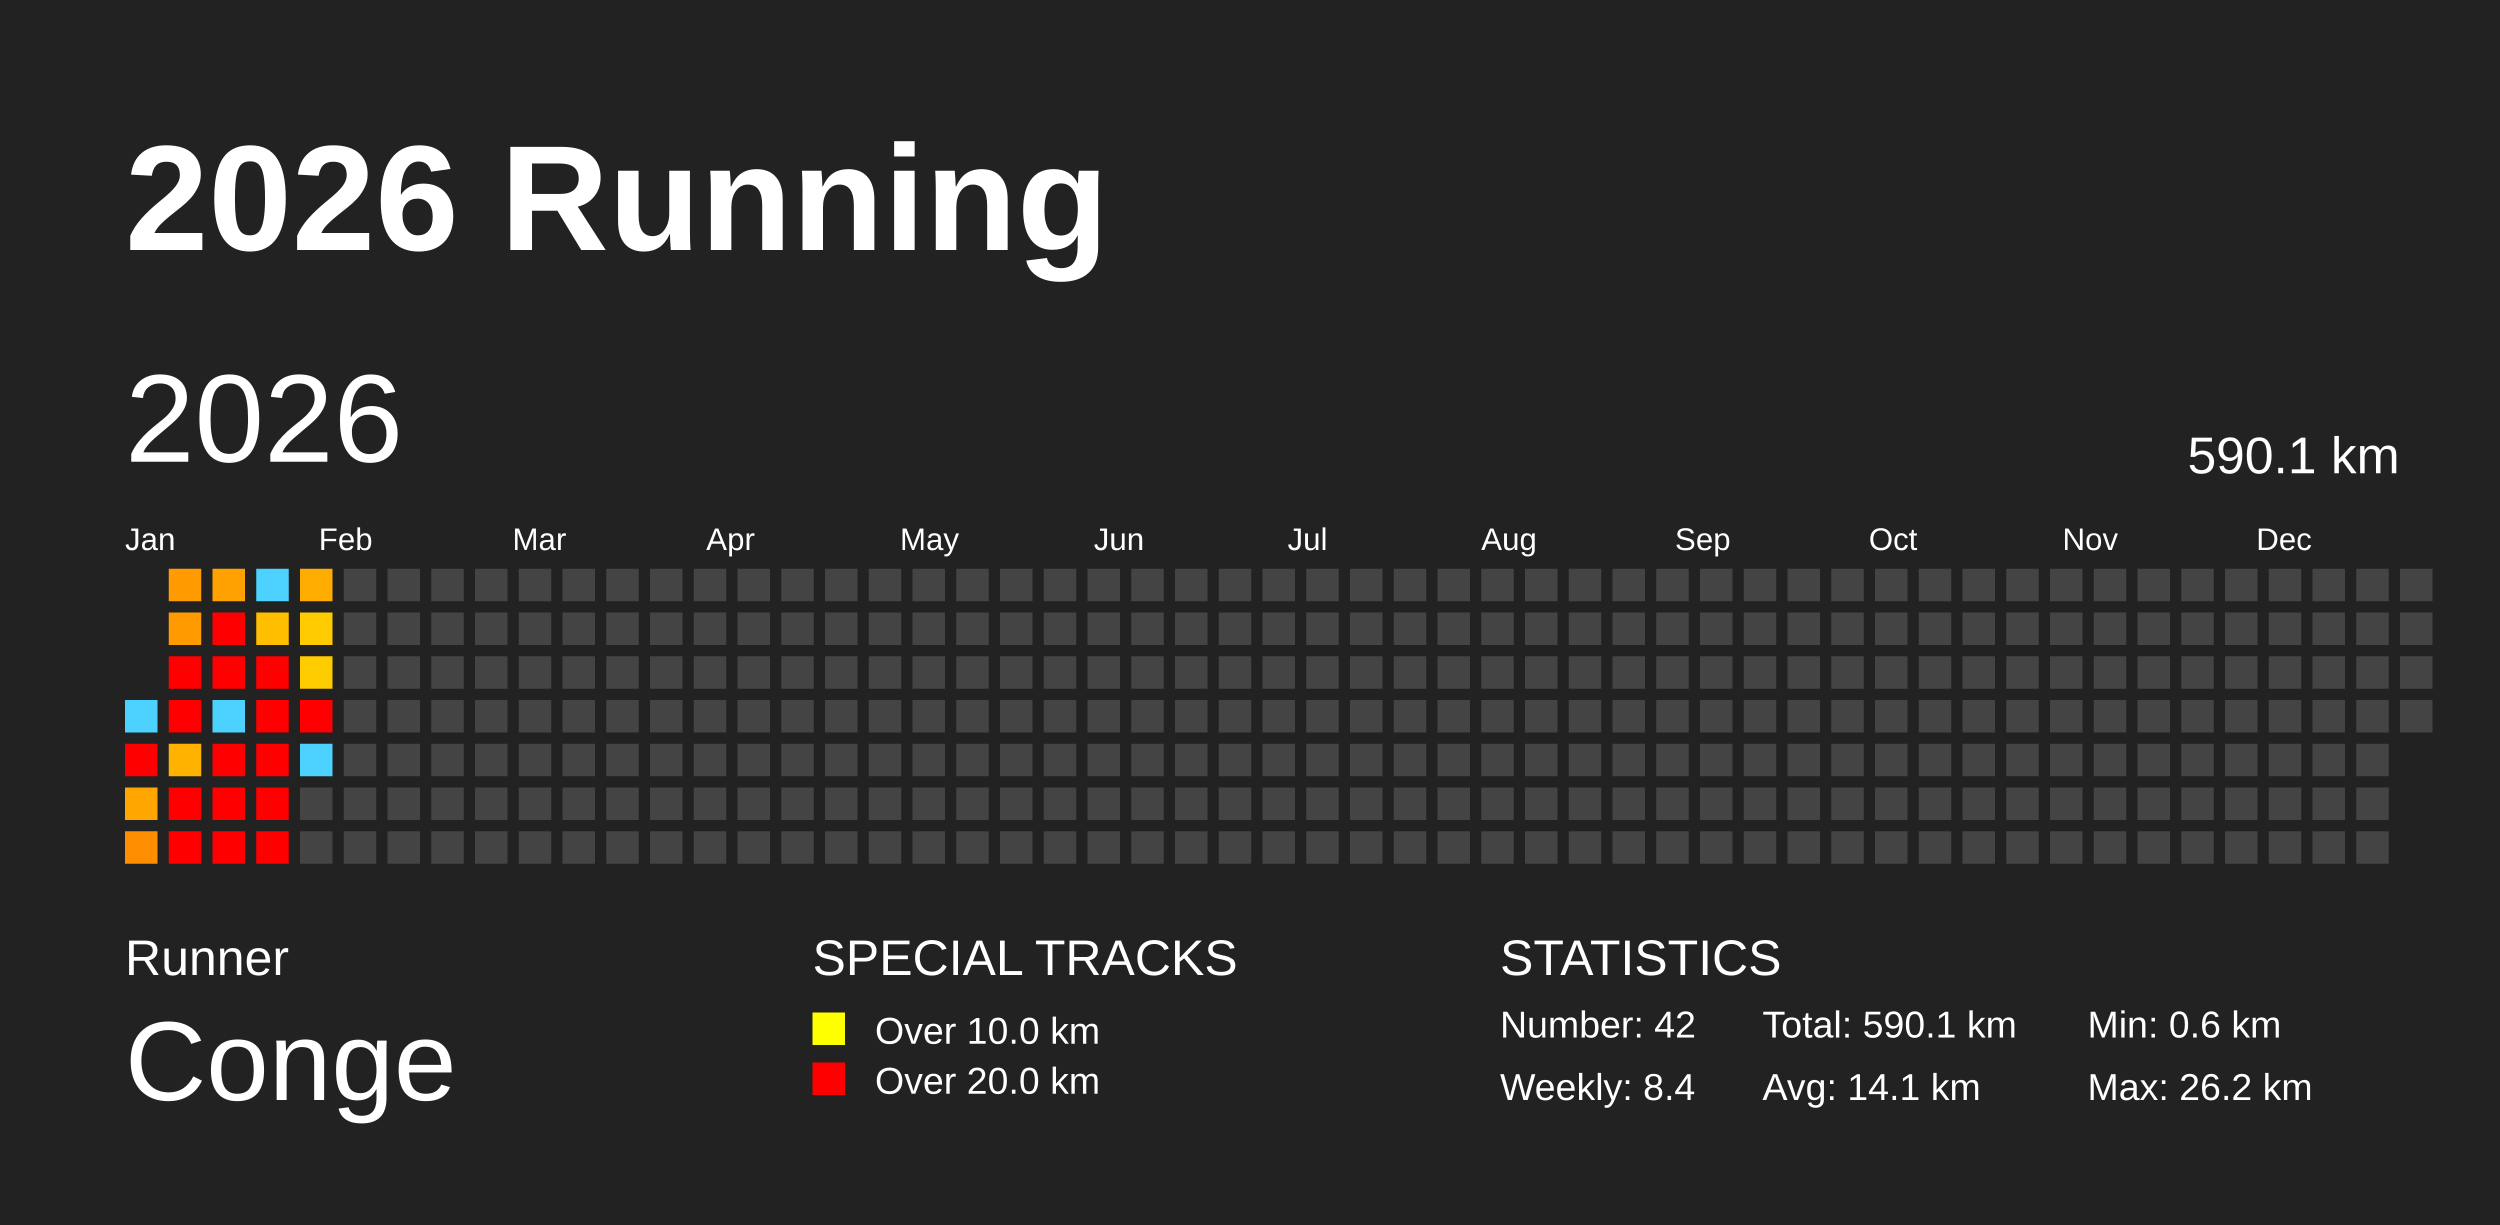
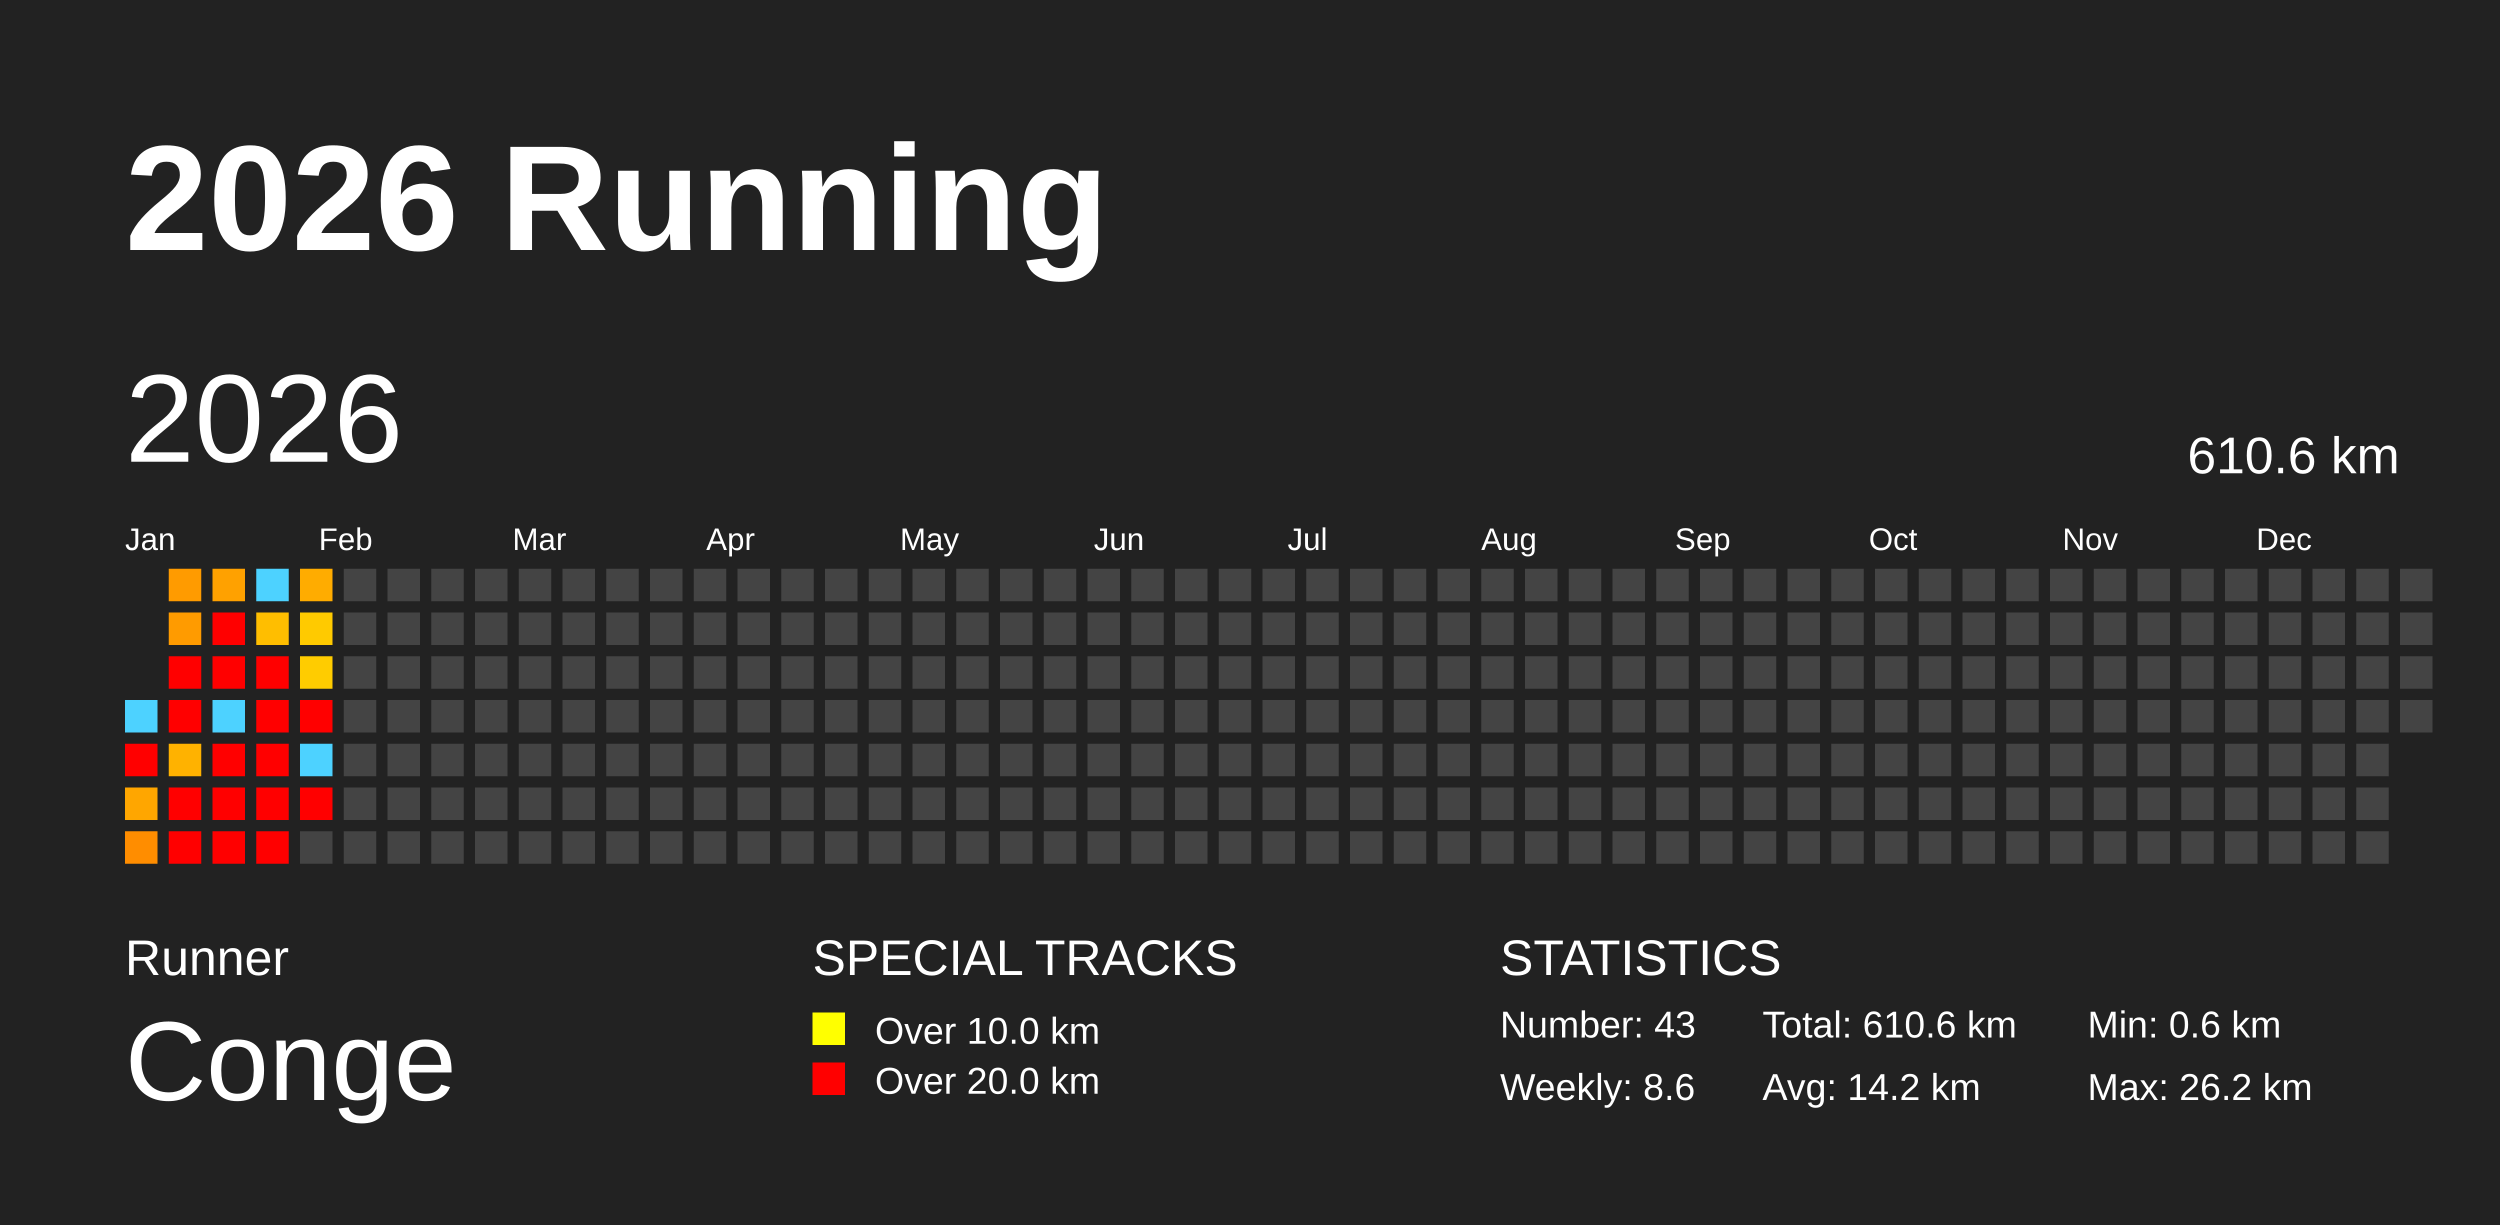
<svg xmlns="http://www.w3.org/2000/svg" baseProfile="full" height="98mm" version="1.1" viewBox="0,0,200,98" width="200mm">
  <defs />
  <rect fill="#222222" height="98" width="200" x="0" y="0" />
  <text fill="#FFFFFF" style="font-size:12px; font-family:Arial; font-weight:bold;" x="10" y="20">2026 Running</text>
  <text fill="#FFFFFF" style="font-size:4px; font-family:Arial" x="10" y="78">Runner</text>
  <text fill="#FFFFFF" style="font-size:9px; font-family:Arial" x="10" y="88">Conge</text>
  <text fill="#FFFFFF" style="font-size:4px; font-family:Arial" x="65" y="78">SPECIAL TRACKS</text>
  <rect fill="yellow" height="2.6" width="2.6" x="65" y="81" />
  <text fill="#FFFFFF" style="font-size:3px; font-family:Arial" x="70" y="83.5">Over 10.0 km</text>
  <rect fill="red" height="2.6" width="2.6" x="65" y="85" />
  <text fill="#FFFFFF" style="font-size:3px; font-family:Arial" x="70" y="87.5">Over 20.0 km</text>
  <text fill="#FFFFFF" style="font-size:4px; font-family:Arial" x="120" y="78">STATISTICS</text>
-   <text fill="#FFFFFF" style="font-size:3px; font-family:Arial" x="120" y="83">Number: 42</text>
-   <text fill="#FFFFFF" style="font-size:3px; font-family:Arial" x="120" y="88">Weekly: 8.4</text>
-   <text fill="#FFFFFF" style="font-size:3px; font-family:Arial" x="141" y="83">Total: 590.1 km</text>
-   <text fill="#FFFFFF" style="font-size:3px; font-family:Arial" x="141" y="88">Avg: 14.1 km</text>
+   <text fill="#FFFFFF" style="font-size:3px; font-family:Arial" x="120" y="83">Number: 43</text>
+   <text fill="#FFFFFF" style="font-size:3px; font-family:Arial" x="120" y="88">Weekly: 8.6</text>
+   <text fill="#FFFFFF" style="font-size:3px; font-family:Arial" x="141" y="83">Total: 610.6 km</text>
+   <text fill="#FFFFFF" style="font-size:3px; font-family:Arial" x="141" y="88">Avg: 14.2 km</text>
  <text fill="#FFFFFF" style="font-size:3px; font-family:Arial" x="167" y="83">Min: 0.6 km</text>
  <text fill="#FFFFFF" style="font-size:3px; font-family:Arial" x="167" y="88">Max: 26.2 km</text>
  <text dominant-baseline="hanging" fill="#FFFFFF" style="font-size:10.0px; font-family:Arial;" x="10" y="30">2026</text>
-   <text dominant-baseline="hanging" fill="#FFFFFF" style="font-size:4.125px; font-family:Arial;" x="175" y="35">590.1 km</text>
+   <text dominant-baseline="hanging" fill="#FFFFFF" style="font-size:4.125px; font-family:Arial;" x="175" y="35">610.6 km</text>
  <text fill="#FFFFFF" style="font-size:2.5px; font-family:Arial" x="10.0" y="44">Jan</text>
  <text fill="#FFFFFF" style="font-size:2.5px; font-family:Arial" x="25.5" y="44">Feb</text>
  <text fill="#FFFFFF" style="font-size:2.5px; font-family:Arial" x="41.0" y="44">Mar</text>
  <text fill="#FFFFFF" style="font-size:2.5px; font-family:Arial" x="56.5" y="44">Apr</text>
  <text fill="#FFFFFF" style="font-size:2.5px; font-family:Arial" x="72.0" y="44">May</text>
  <text fill="#FFFFFF" style="font-size:2.5px; font-family:Arial" x="87.5" y="44">Jun</text>
  <text fill="#FFFFFF" style="font-size:2.5px; font-family:Arial" x="103.0" y="44">Jul</text>
  <text fill="#FFFFFF" style="font-size:2.5px; font-family:Arial" x="118.5" y="44">Aug</text>
  <text fill="#FFFFFF" style="font-size:2.5px; font-family:Arial" x="134.0" y="44">Sep</text>
  <text fill="#FFFFFF" style="font-size:2.5px; font-family:Arial" x="149.5" y="44">Oct</text>
  <text fill="#FFFFFF" style="font-size:2.5px; font-family:Arial" x="165.0" y="44">Nov</text>
  <text fill="#FFFFFF" style="font-size:2.5px; font-family:Arial" x="180.5" y="44">Dec</text>
  <rect fill="#4dd2ff" height="2.6" width="2.6" x="10.0" y="56.0" />
  <rect fill="red" height="2.6" width="2.6" x="10.0" y="59.5" />
  <rect fill="#ffa600" height="2.6" width="2.6" x="10.0" y="63.0" />
  <rect fill="#ff8d00" height="2.6" width="2.6" x="10.0" y="66.5" />
  <rect fill="#ff9b00" height="2.6" width="2.6" x="13.5" y="45.5" />
  <rect fill="#ff9b00" height="2.6" width="2.6" x="13.5" y="49.0" />
  <rect fill="red" height="2.6" width="2.6" x="13.5" y="52.5" />
  <rect fill="red" height="2.6" width="2.6" x="13.5" y="56.0" />
  <rect fill="#ffb200" height="2.6" width="2.6" x="13.5" y="59.5" />
  <rect fill="red" height="2.6" width="2.6" x="13.5" y="63.0" />
  <rect fill="red" height="2.6" width="2.6" x="13.5" y="66.5" />
  <rect fill="#ffa100" height="2.6" width="2.6" x="17.0" y="45.5" />
  <rect fill="red" height="2.6" width="2.6" x="17.0" y="49.0" />
  <rect fill="red" height="2.6" width="2.6" x="17.0" y="52.5" />
  <rect fill="#4dd2ff" height="2.6" width="2.6" x="17.0" y="56.0" />
  <rect fill="red" height="2.6" width="2.6" x="17.0" y="59.5" />
  <rect fill="red" height="2.6" width="2.6" x="17.0" y="63.0" />
  <rect fill="red" height="2.6" width="2.6" x="17.0" y="66.5" />
  <rect fill="#4dd2ff" height="2.6" width="2.6" x="20.5" y="45.5" />
  <rect fill="#ffbe00" height="2.6" width="2.6" x="20.5" y="49.0" />
  <rect fill="red" height="2.6" width="2.6" x="20.5" y="52.5" />
  <rect fill="red" height="2.6" width="2.6" x="20.5" y="56.0" />
  <rect fill="red" height="2.6" width="2.6" x="20.5" y="59.5" />
  <rect fill="red" height="2.6" width="2.6" x="20.5" y="63.0" />
  <rect fill="red" height="2.6" width="2.6" x="20.5" y="66.5" />
  <rect fill="#ffac00" height="2.6" width="2.6" x="24.0" y="45.5" />
  <rect fill="#ffca00" height="2.6" width="2.6" x="24.0" y="49.0" />
  <rect fill="#ffcc00" height="2.6" width="2.6" x="24.0" y="52.5" />
  <rect fill="red" height="2.6" width="2.6" x="24.0" y="56.0" />
  <rect fill="#4dd2ff" height="2.6" width="2.6" x="24.0" y="59.5" />
-   <rect fill="#444444" height="2.6" width="2.6" x="24.0" y="63.0" />
+   <rect fill="red" height="2.6" width="2.6" x="24.0" y="63.0" />
  <rect fill="#444444" height="2.6" width="2.6" x="24.0" y="66.5" />
  <rect fill="#444444" height="2.6" width="2.6" x="27.5" y="45.5" />
  <rect fill="#444444" height="2.6" width="2.6" x="27.5" y="49.0" />
  <rect fill="#444444" height="2.6" width="2.6" x="27.5" y="52.5" />
  <rect fill="#444444" height="2.6" width="2.6" x="27.5" y="56.0" />
  <rect fill="#444444" height="2.6" width="2.6" x="27.5" y="59.5" />
  <rect fill="#444444" height="2.6" width="2.6" x="27.5" y="63.0" />
  <rect fill="#444444" height="2.6" width="2.6" x="27.5" y="66.5" />
  <rect fill="#444444" height="2.6" width="2.6" x="31.0" y="45.5" />
  <rect fill="#444444" height="2.6" width="2.6" x="31.0" y="49.0" />
  <rect fill="#444444" height="2.6" width="2.6" x="31.0" y="52.5" />
  <rect fill="#444444" height="2.6" width="2.6" x="31.0" y="56.0" />
  <rect fill="#444444" height="2.6" width="2.6" x="31.0" y="59.5" />
  <rect fill="#444444" height="2.6" width="2.6" x="31.0" y="63.0" />
  <rect fill="#444444" height="2.6" width="2.6" x="31.0" y="66.5" />
  <rect fill="#444444" height="2.6" width="2.6" x="34.5" y="45.5" />
  <rect fill="#444444" height="2.6" width="2.6" x="34.5" y="49.0" />
  <rect fill="#444444" height="2.6" width="2.6" x="34.5" y="52.5" />
  <rect fill="#444444" height="2.6" width="2.6" x="34.5" y="56.0" />
  <rect fill="#444444" height="2.6" width="2.6" x="34.5" y="59.5" />
  <rect fill="#444444" height="2.6" width="2.6" x="34.5" y="63.0" />
  <rect fill="#444444" height="2.6" width="2.6" x="34.5" y="66.5" />
  <rect fill="#444444" height="2.6" width="2.6" x="38.0" y="45.5" />
  <rect fill="#444444" height="2.6" width="2.6" x="38.0" y="49.0" />
  <rect fill="#444444" height="2.6" width="2.6" x="38.0" y="52.5" />
  <rect fill="#444444" height="2.6" width="2.6" x="38.0" y="56.0" />
  <rect fill="#444444" height="2.6" width="2.6" x="38.0" y="59.5" />
  <rect fill="#444444" height="2.6" width="2.6" x="38.0" y="63.0" />
  <rect fill="#444444" height="2.6" width="2.6" x="38.0" y="66.5" />
  <rect fill="#444444" height="2.6" width="2.6" x="41.5" y="45.5" />
  <rect fill="#444444" height="2.6" width="2.6" x="41.5" y="49.0" />
  <rect fill="#444444" height="2.6" width="2.6" x="41.5" y="52.5" />
  <rect fill="#444444" height="2.6" width="2.6" x="41.5" y="56.0" />
  <rect fill="#444444" height="2.6" width="2.6" x="41.5" y="59.5" />
  <rect fill="#444444" height="2.6" width="2.6" x="41.5" y="63.0" />
  <rect fill="#444444" height="2.6" width="2.6" x="41.5" y="66.5" />
  <rect fill="#444444" height="2.6" width="2.6" x="45.0" y="45.5" />
  <rect fill="#444444" height="2.6" width="2.6" x="45.0" y="49.0" />
  <rect fill="#444444" height="2.6" width="2.6" x="45.0" y="52.5" />
  <rect fill="#444444" height="2.6" width="2.6" x="45.0" y="56.0" />
  <rect fill="#444444" height="2.6" width="2.6" x="45.0" y="59.5" />
  <rect fill="#444444" height="2.6" width="2.6" x="45.0" y="63.0" />
  <rect fill="#444444" height="2.6" width="2.6" x="45.0" y="66.5" />
  <rect fill="#444444" height="2.6" width="2.6" x="48.5" y="45.5" />
  <rect fill="#444444" height="2.6" width="2.6" x="48.5" y="49.0" />
  <rect fill="#444444" height="2.6" width="2.6" x="48.5" y="52.5" />
  <rect fill="#444444" height="2.6" width="2.6" x="48.5" y="56.0" />
  <rect fill="#444444" height="2.6" width="2.6" x="48.5" y="59.5" />
  <rect fill="#444444" height="2.6" width="2.6" x="48.5" y="63.0" />
  <rect fill="#444444" height="2.6" width="2.6" x="48.5" y="66.5" />
  <rect fill="#444444" height="2.6" width="2.6" x="52.0" y="45.5" />
  <rect fill="#444444" height="2.6" width="2.6" x="52.0" y="49.0" />
  <rect fill="#444444" height="2.6" width="2.6" x="52.0" y="52.5" />
  <rect fill="#444444" height="2.6" width="2.6" x="52.0" y="56.0" />
  <rect fill="#444444" height="2.6" width="2.6" x="52.0" y="59.5" />
  <rect fill="#444444" height="2.6" width="2.6" x="52.0" y="63.0" />
  <rect fill="#444444" height="2.6" width="2.6" x="52.0" y="66.5" />
  <rect fill="#444444" height="2.6" width="2.6" x="55.5" y="45.5" />
  <rect fill="#444444" height="2.6" width="2.6" x="55.5" y="49.0" />
  <rect fill="#444444" height="2.6" width="2.6" x="55.5" y="52.5" />
  <rect fill="#444444" height="2.6" width="2.6" x="55.5" y="56.0" />
  <rect fill="#444444" height="2.6" width="2.6" x="55.5" y="59.5" />
  <rect fill="#444444" height="2.6" width="2.6" x="55.5" y="63.0" />
  <rect fill="#444444" height="2.6" width="2.6" x="55.5" y="66.5" />
  <rect fill="#444444" height="2.6" width="2.6" x="59.0" y="45.5" />
  <rect fill="#444444" height="2.6" width="2.6" x="59.0" y="49.0" />
  <rect fill="#444444" height="2.6" width="2.6" x="59.0" y="52.5" />
  <rect fill="#444444" height="2.6" width="2.6" x="59.0" y="56.0" />
  <rect fill="#444444" height="2.6" width="2.6" x="59.0" y="59.5" />
  <rect fill="#444444" height="2.6" width="2.6" x="59.0" y="63.0" />
  <rect fill="#444444" height="2.6" width="2.6" x="59.0" y="66.5" />
  <rect fill="#444444" height="2.6" width="2.6" x="62.5" y="45.5" />
  <rect fill="#444444" height="2.6" width="2.6" x="62.5" y="49.0" />
  <rect fill="#444444" height="2.6" width="2.6" x="62.5" y="52.5" />
  <rect fill="#444444" height="2.6" width="2.6" x="62.5" y="56.0" />
  <rect fill="#444444" height="2.6" width="2.6" x="62.5" y="59.5" />
  <rect fill="#444444" height="2.6" width="2.6" x="62.5" y="63.0" />
  <rect fill="#444444" height="2.6" width="2.6" x="62.5" y="66.5" />
  <rect fill="#444444" height="2.6" width="2.6" x="66.0" y="45.5" />
  <rect fill="#444444" height="2.6" width="2.6" x="66.0" y="49.0" />
  <rect fill="#444444" height="2.6" width="2.6" x="66.0" y="52.5" />
  <rect fill="#444444" height="2.6" width="2.6" x="66.0" y="56.0" />
  <rect fill="#444444" height="2.6" width="2.6" x="66.0" y="59.5" />
  <rect fill="#444444" height="2.6" width="2.6" x="66.0" y="63.0" />
  <rect fill="#444444" height="2.6" width="2.6" x="66.0" y="66.5" />
  <rect fill="#444444" height="2.6" width="2.6" x="69.5" y="45.5" />
  <rect fill="#444444" height="2.6" width="2.6" x="69.5" y="49.0" />
  <rect fill="#444444" height="2.6" width="2.6" x="69.5" y="52.5" />
  <rect fill="#444444" height="2.6" width="2.6" x="69.5" y="56.0" />
  <rect fill="#444444" height="2.6" width="2.6" x="69.5" y="59.5" />
  <rect fill="#444444" height="2.6" width="2.6" x="69.5" y="63.0" />
  <rect fill="#444444" height="2.6" width="2.6" x="69.5" y="66.5" />
  <rect fill="#444444" height="2.6" width="2.6" x="73.0" y="45.5" />
  <rect fill="#444444" height="2.6" width="2.6" x="73.0" y="49.0" />
  <rect fill="#444444" height="2.6" width="2.6" x="73.0" y="52.5" />
  <rect fill="#444444" height="2.6" width="2.6" x="73.0" y="56.0" />
  <rect fill="#444444" height="2.6" width="2.6" x="73.0" y="59.5" />
  <rect fill="#444444" height="2.6" width="2.6" x="73.0" y="63.0" />
  <rect fill="#444444" height="2.6" width="2.6" x="73.0" y="66.5" />
  <rect fill="#444444" height="2.6" width="2.6" x="76.5" y="45.5" />
  <rect fill="#444444" height="2.6" width="2.6" x="76.5" y="49.0" />
  <rect fill="#444444" height="2.6" width="2.6" x="76.5" y="52.5" />
  <rect fill="#444444" height="2.6" width="2.6" x="76.5" y="56.0" />
  <rect fill="#444444" height="2.6" width="2.6" x="76.5" y="59.5" />
  <rect fill="#444444" height="2.6" width="2.6" x="76.5" y="63.0" />
  <rect fill="#444444" height="2.6" width="2.6" x="76.5" y="66.5" />
  <rect fill="#444444" height="2.6" width="2.6" x="80.0" y="45.5" />
  <rect fill="#444444" height="2.6" width="2.6" x="80.0" y="49.0" />
  <rect fill="#444444" height="2.6" width="2.6" x="80.0" y="52.5" />
  <rect fill="#444444" height="2.6" width="2.6" x="80.0" y="56.0" />
  <rect fill="#444444" height="2.6" width="2.6" x="80.0" y="59.5" />
  <rect fill="#444444" height="2.6" width="2.6" x="80.0" y="63.0" />
  <rect fill="#444444" height="2.6" width="2.6" x="80.0" y="66.5" />
  <rect fill="#444444" height="2.6" width="2.6" x="83.5" y="45.5" />
  <rect fill="#444444" height="2.6" width="2.6" x="83.5" y="49.0" />
  <rect fill="#444444" height="2.6" width="2.6" x="83.5" y="52.5" />
  <rect fill="#444444" height="2.6" width="2.6" x="83.5" y="56.0" />
  <rect fill="#444444" height="2.6" width="2.6" x="83.5" y="59.5" />
  <rect fill="#444444" height="2.6" width="2.6" x="83.5" y="63.0" />
  <rect fill="#444444" height="2.6" width="2.6" x="83.5" y="66.5" />
  <rect fill="#444444" height="2.6" width="2.6" x="87.0" y="45.5" />
  <rect fill="#444444" height="2.6" width="2.6" x="87.0" y="49.0" />
  <rect fill="#444444" height="2.6" width="2.6" x="87.0" y="52.5" />
  <rect fill="#444444" height="2.6" width="2.6" x="87.0" y="56.0" />
  <rect fill="#444444" height="2.6" width="2.6" x="87.0" y="59.5" />
  <rect fill="#444444" height="2.6" width="2.6" x="87.0" y="63.0" />
  <rect fill="#444444" height="2.6" width="2.6" x="87.0" y="66.5" />
  <rect fill="#444444" height="2.6" width="2.6" x="90.5" y="45.5" />
  <rect fill="#444444" height="2.6" width="2.6" x="90.5" y="49.0" />
  <rect fill="#444444" height="2.6" width="2.6" x="90.5" y="52.5" />
  <rect fill="#444444" height="2.6" width="2.6" x="90.5" y="56.0" />
  <rect fill="#444444" height="2.6" width="2.6" x="90.5" y="59.5" />
  <rect fill="#444444" height="2.6" width="2.6" x="90.5" y="63.0" />
  <rect fill="#444444" height="2.6" width="2.6" x="90.5" y="66.5" />
  <rect fill="#444444" height="2.6" width="2.6" x="94.0" y="45.5" />
  <rect fill="#444444" height="2.6" width="2.6" x="94.0" y="49.0" />
  <rect fill="#444444" height="2.6" width="2.6" x="94.0" y="52.5" />
  <rect fill="#444444" height="2.6" width="2.6" x="94.0" y="56.0" />
  <rect fill="#444444" height="2.6" width="2.6" x="94.0" y="59.5" />
  <rect fill="#444444" height="2.6" width="2.6" x="94.0" y="63.0" />
  <rect fill="#444444" height="2.6" width="2.6" x="94.0" y="66.5" />
  <rect fill="#444444" height="2.6" width="2.6" x="97.5" y="45.5" />
  <rect fill="#444444" height="2.6" width="2.6" x="97.5" y="49.0" />
  <rect fill="#444444" height="2.6" width="2.6" x="97.5" y="52.5" />
  <rect fill="#444444" height="2.6" width="2.6" x="97.5" y="56.0" />
  <rect fill="#444444" height="2.6" width="2.6" x="97.5" y="59.5" />
  <rect fill="#444444" height="2.6" width="2.6" x="97.5" y="63.0" />
  <rect fill="#444444" height="2.6" width="2.6" x="97.5" y="66.5" />
  <rect fill="#444444" height="2.6" width="2.6" x="101.0" y="45.5" />
  <rect fill="#444444" height="2.6" width="2.6" x="101.0" y="49.0" />
  <rect fill="#444444" height="2.6" width="2.6" x="101.0" y="52.5" />
  <rect fill="#444444" height="2.6" width="2.6" x="101.0" y="56.0" />
  <rect fill="#444444" height="2.6" width="2.6" x="101.0" y="59.5" />
  <rect fill="#444444" height="2.6" width="2.6" x="101.0" y="63.0" />
  <rect fill="#444444" height="2.6" width="2.6" x="101.0" y="66.5" />
  <rect fill="#444444" height="2.6" width="2.6" x="104.5" y="45.5" />
  <rect fill="#444444" height="2.6" width="2.6" x="104.5" y="49.0" />
  <rect fill="#444444" height="2.6" width="2.6" x="104.5" y="52.5" />
  <rect fill="#444444" height="2.6" width="2.6" x="104.5" y="56.0" />
  <rect fill="#444444" height="2.6" width="2.6" x="104.5" y="59.5" />
  <rect fill="#444444" height="2.6" width="2.6" x="104.5" y="63.0" />
  <rect fill="#444444" height="2.6" width="2.6" x="104.5" y="66.5" />
  <rect fill="#444444" height="2.6" width="2.6" x="108.0" y="45.5" />
  <rect fill="#444444" height="2.6" width="2.6" x="108.0" y="49.0" />
  <rect fill="#444444" height="2.6" width="2.6" x="108.0" y="52.5" />
  <rect fill="#444444" height="2.6" width="2.6" x="108.0" y="56.0" />
  <rect fill="#444444" height="2.6" width="2.6" x="108.0" y="59.5" />
  <rect fill="#444444" height="2.6" width="2.6" x="108.0" y="63.0" />
  <rect fill="#444444" height="2.6" width="2.6" x="108.0" y="66.5" />
  <rect fill="#444444" height="2.6" width="2.6" x="111.5" y="45.5" />
  <rect fill="#444444" height="2.6" width="2.6" x="111.5" y="49.0" />
  <rect fill="#444444" height="2.6" width="2.6" x="111.5" y="52.5" />
  <rect fill="#444444" height="2.6" width="2.6" x="111.5" y="56.0" />
  <rect fill="#444444" height="2.6" width="2.6" x="111.5" y="59.5" />
  <rect fill="#444444" height="2.6" width="2.6" x="111.5" y="63.0" />
  <rect fill="#444444" height="2.6" width="2.6" x="111.5" y="66.5" />
  <rect fill="#444444" height="2.6" width="2.6" x="115.0" y="45.5" />
  <rect fill="#444444" height="2.6" width="2.6" x="115.0" y="49.0" />
  <rect fill="#444444" height="2.6" width="2.6" x="115.0" y="52.5" />
  <rect fill="#444444" height="2.6" width="2.6" x="115.0" y="56.0" />
  <rect fill="#444444" height="2.6" width="2.6" x="115.0" y="59.5" />
  <rect fill="#444444" height="2.6" width="2.6" x="115.0" y="63.0" />
  <rect fill="#444444" height="2.6" width="2.6" x="115.0" y="66.5" />
  <rect fill="#444444" height="2.6" width="2.6" x="118.5" y="45.5" />
  <rect fill="#444444" height="2.6" width="2.6" x="118.5" y="49.0" />
  <rect fill="#444444" height="2.6" width="2.6" x="118.5" y="52.5" />
  <rect fill="#444444" height="2.6" width="2.6" x="118.5" y="56.0" />
  <rect fill="#444444" height="2.6" width="2.6" x="118.5" y="59.5" />
  <rect fill="#444444" height="2.6" width="2.6" x="118.5" y="63.0" />
  <rect fill="#444444" height="2.6" width="2.6" x="118.5" y="66.5" />
  <rect fill="#444444" height="2.6" width="2.6" x="122.0" y="45.5" />
  <rect fill="#444444" height="2.6" width="2.6" x="122.0" y="49.0" />
  <rect fill="#444444" height="2.6" width="2.6" x="122.0" y="52.5" />
  <rect fill="#444444" height="2.6" width="2.6" x="122.0" y="56.0" />
  <rect fill="#444444" height="2.6" width="2.6" x="122.0" y="59.5" />
  <rect fill="#444444" height="2.6" width="2.6" x="122.0" y="63.0" />
  <rect fill="#444444" height="2.6" width="2.6" x="122.0" y="66.5" />
  <rect fill="#444444" height="2.6" width="2.6" x="125.5" y="45.5" />
  <rect fill="#444444" height="2.6" width="2.6" x="125.5" y="49.0" />
  <rect fill="#444444" height="2.6" width="2.6" x="125.5" y="52.5" />
  <rect fill="#444444" height="2.6" width="2.6" x="125.5" y="56.0" />
  <rect fill="#444444" height="2.6" width="2.6" x="125.5" y="59.5" />
  <rect fill="#444444" height="2.6" width="2.6" x="125.5" y="63.0" />
  <rect fill="#444444" height="2.6" width="2.6" x="125.5" y="66.5" />
  <rect fill="#444444" height="2.6" width="2.6" x="129.0" y="45.5" />
  <rect fill="#444444" height="2.6" width="2.6" x="129.0" y="49.0" />
  <rect fill="#444444" height="2.6" width="2.6" x="129.0" y="52.5" />
  <rect fill="#444444" height="2.6" width="2.6" x="129.0" y="56.0" />
  <rect fill="#444444" height="2.6" width="2.6" x="129.0" y="59.5" />
  <rect fill="#444444" height="2.6" width="2.6" x="129.0" y="63.0" />
  <rect fill="#444444" height="2.6" width="2.6" x="129.0" y="66.5" />
  <rect fill="#444444" height="2.6" width="2.6" x="132.5" y="45.5" />
  <rect fill="#444444" height="2.6" width="2.6" x="132.5" y="49.0" />
  <rect fill="#444444" height="2.6" width="2.6" x="132.5" y="52.5" />
  <rect fill="#444444" height="2.6" width="2.6" x="132.5" y="56.0" />
  <rect fill="#444444" height="2.6" width="2.6" x="132.5" y="59.5" />
  <rect fill="#444444" height="2.6" width="2.6" x="132.5" y="63.0" />
  <rect fill="#444444" height="2.6" width="2.6" x="132.5" y="66.5" />
  <rect fill="#444444" height="2.6" width="2.6" x="136.0" y="45.5" />
  <rect fill="#444444" height="2.6" width="2.6" x="136.0" y="49.0" />
  <rect fill="#444444" height="2.6" width="2.6" x="136.0" y="52.5" />
  <rect fill="#444444" height="2.6" width="2.6" x="136.0" y="56.0" />
  <rect fill="#444444" height="2.6" width="2.6" x="136.0" y="59.5" />
  <rect fill="#444444" height="2.6" width="2.6" x="136.0" y="63.0" />
  <rect fill="#444444" height="2.6" width="2.6" x="136.0" y="66.5" />
  <rect fill="#444444" height="2.6" width="2.6" x="139.5" y="45.5" />
  <rect fill="#444444" height="2.6" width="2.6" x="139.5" y="49.0" />
  <rect fill="#444444" height="2.6" width="2.6" x="139.5" y="52.5" />
  <rect fill="#444444" height="2.6" width="2.6" x="139.5" y="56.0" />
  <rect fill="#444444" height="2.6" width="2.6" x="139.5" y="59.5" />
  <rect fill="#444444" height="2.6" width="2.6" x="139.5" y="63.0" />
  <rect fill="#444444" height="2.6" width="2.6" x="139.5" y="66.5" />
  <rect fill="#444444" height="2.6" width="2.6" x="143.0" y="45.5" />
  <rect fill="#444444" height="2.6" width="2.6" x="143.0" y="49.0" />
  <rect fill="#444444" height="2.6" width="2.6" x="143.0" y="52.5" />
  <rect fill="#444444" height="2.6" width="2.6" x="143.0" y="56.0" />
  <rect fill="#444444" height="2.6" width="2.6" x="143.0" y="59.5" />
  <rect fill="#444444" height="2.6" width="2.6" x="143.0" y="63.0" />
  <rect fill="#444444" height="2.6" width="2.6" x="143.0" y="66.5" />
  <rect fill="#444444" height="2.6" width="2.6" x="146.5" y="45.5" />
  <rect fill="#444444" height="2.6" width="2.6" x="146.5" y="49.0" />
  <rect fill="#444444" height="2.6" width="2.6" x="146.5" y="52.5" />
  <rect fill="#444444" height="2.6" width="2.6" x="146.5" y="56.0" />
  <rect fill="#444444" height="2.6" width="2.6" x="146.5" y="59.5" />
  <rect fill="#444444" height="2.6" width="2.6" x="146.5" y="63.0" />
  <rect fill="#444444" height="2.6" width="2.6" x="146.5" y="66.5" />
  <rect fill="#444444" height="2.6" width="2.6" x="150.0" y="45.5" />
  <rect fill="#444444" height="2.6" width="2.6" x="150.0" y="49.0" />
  <rect fill="#444444" height="2.6" width="2.6" x="150.0" y="52.5" />
  <rect fill="#444444" height="2.6" width="2.6" x="150.0" y="56.0" />
  <rect fill="#444444" height="2.6" width="2.6" x="150.0" y="59.5" />
  <rect fill="#444444" height="2.6" width="2.6" x="150.0" y="63.0" />
  <rect fill="#444444" height="2.6" width="2.6" x="150.0" y="66.5" />
  <rect fill="#444444" height="2.6" width="2.6" x="153.5" y="45.5" />
  <rect fill="#444444" height="2.6" width="2.6" x="153.5" y="49.0" />
  <rect fill="#444444" height="2.6" width="2.6" x="153.5" y="52.5" />
  <rect fill="#444444" height="2.6" width="2.6" x="153.5" y="56.0" />
  <rect fill="#444444" height="2.6" width="2.6" x="153.5" y="59.5" />
  <rect fill="#444444" height="2.6" width="2.6" x="153.5" y="63.0" />
  <rect fill="#444444" height="2.6" width="2.6" x="153.5" y="66.5" />
  <rect fill="#444444" height="2.6" width="2.6" x="157.0" y="45.5" />
  <rect fill="#444444" height="2.6" width="2.6" x="157.0" y="49.0" />
  <rect fill="#444444" height="2.6" width="2.6" x="157.0" y="52.5" />
  <rect fill="#444444" height="2.6" width="2.6" x="157.0" y="56.0" />
  <rect fill="#444444" height="2.6" width="2.6" x="157.0" y="59.5" />
  <rect fill="#444444" height="2.6" width="2.6" x="157.0" y="63.0" />
  <rect fill="#444444" height="2.6" width="2.6" x="157.0" y="66.5" />
  <rect fill="#444444" height="2.6" width="2.6" x="160.5" y="45.5" />
  <rect fill="#444444" height="2.6" width="2.6" x="160.5" y="49.0" />
  <rect fill="#444444" height="2.6" width="2.6" x="160.5" y="52.5" />
  <rect fill="#444444" height="2.6" width="2.6" x="160.5" y="56.0" />
  <rect fill="#444444" height="2.6" width="2.6" x="160.5" y="59.5" />
  <rect fill="#444444" height="2.6" width="2.6" x="160.5" y="63.0" />
  <rect fill="#444444" height="2.6" width="2.6" x="160.5" y="66.5" />
  <rect fill="#444444" height="2.6" width="2.6" x="164.0" y="45.5" />
  <rect fill="#444444" height="2.6" width="2.6" x="164.0" y="49.0" />
  <rect fill="#444444" height="2.6" width="2.6" x="164.0" y="52.5" />
  <rect fill="#444444" height="2.6" width="2.6" x="164.0" y="56.0" />
  <rect fill="#444444" height="2.6" width="2.6" x="164.0" y="59.5" />
  <rect fill="#444444" height="2.6" width="2.6" x="164.0" y="63.0" />
  <rect fill="#444444" height="2.6" width="2.6" x="164.0" y="66.5" />
  <rect fill="#444444" height="2.6" width="2.6" x="167.5" y="45.5" />
  <rect fill="#444444" height="2.6" width="2.6" x="167.5" y="49.0" />
  <rect fill="#444444" height="2.6" width="2.6" x="167.5" y="52.5" />
  <rect fill="#444444" height="2.6" width="2.6" x="167.5" y="56.0" />
  <rect fill="#444444" height="2.6" width="2.6" x="167.5" y="59.5" />
  <rect fill="#444444" height="2.6" width="2.6" x="167.5" y="63.0" />
  <rect fill="#444444" height="2.6" width="2.6" x="167.5" y="66.5" />
  <rect fill="#444444" height="2.6" width="2.6" x="171.0" y="45.5" />
  <rect fill="#444444" height="2.6" width="2.6" x="171.0" y="49.0" />
  <rect fill="#444444" height="2.6" width="2.6" x="171.0" y="52.5" />
  <rect fill="#444444" height="2.6" width="2.6" x="171.0" y="56.0" />
  <rect fill="#444444" height="2.6" width="2.6" x="171.0" y="59.5" />
  <rect fill="#444444" height="2.6" width="2.6" x="171.0" y="63.0" />
  <rect fill="#444444" height="2.6" width="2.6" x="171.0" y="66.5" />
  <rect fill="#444444" height="2.6" width="2.6" x="174.5" y="45.5" />
  <rect fill="#444444" height="2.6" width="2.6" x="174.5" y="49.0" />
  <rect fill="#444444" height="2.6" width="2.6" x="174.5" y="52.5" />
  <rect fill="#444444" height="2.6" width="2.6" x="174.5" y="56.0" />
  <rect fill="#444444" height="2.6" width="2.6" x="174.5" y="59.5" />
  <rect fill="#444444" height="2.6" width="2.6" x="174.5" y="63.0" />
  <rect fill="#444444" height="2.6" width="2.6" x="174.5" y="66.5" />
  <rect fill="#444444" height="2.6" width="2.6" x="178.0" y="45.5" />
  <rect fill="#444444" height="2.6" width="2.6" x="178.0" y="49.0" />
  <rect fill="#444444" height="2.6" width="2.6" x="178.0" y="52.5" />
  <rect fill="#444444" height="2.6" width="2.6" x="178.0" y="56.0" />
  <rect fill="#444444" height="2.6" width="2.6" x="178.0" y="59.5" />
  <rect fill="#444444" height="2.6" width="2.6" x="178.0" y="63.0" />
  <rect fill="#444444" height="2.6" width="2.6" x="178.0" y="66.5" />
  <rect fill="#444444" height="2.6" width="2.6" x="181.5" y="45.5" />
  <rect fill="#444444" height="2.6" width="2.6" x="181.5" y="49.0" />
  <rect fill="#444444" height="2.6" width="2.6" x="181.5" y="52.5" />
  <rect fill="#444444" height="2.6" width="2.6" x="181.5" y="56.0" />
  <rect fill="#444444" height="2.6" width="2.6" x="181.5" y="59.5" />
  <rect fill="#444444" height="2.6" width="2.6" x="181.5" y="63.0" />
  <rect fill="#444444" height="2.6" width="2.6" x="181.5" y="66.5" />
  <rect fill="#444444" height="2.6" width="2.6" x="185.0" y="45.5" />
  <rect fill="#444444" height="2.6" width="2.6" x="185.0" y="49.0" />
  <rect fill="#444444" height="2.6" width="2.6" x="185.0" y="52.5" />
  <rect fill="#444444" height="2.6" width="2.6" x="185.0" y="56.0" />
  <rect fill="#444444" height="2.6" width="2.6" x="185.0" y="59.5" />
  <rect fill="#444444" height="2.6" width="2.6" x="185.0" y="63.0" />
  <rect fill="#444444" height="2.6" width="2.6" x="185.0" y="66.5" />
  <rect fill="#444444" height="2.6" width="2.6" x="188.5" y="45.5" />
  <rect fill="#444444" height="2.6" width="2.6" x="188.5" y="49.0" />
  <rect fill="#444444" height="2.6" width="2.6" x="188.5" y="52.5" />
  <rect fill="#444444" height="2.6" width="2.6" x="188.5" y="56.0" />
  <rect fill="#444444" height="2.6" width="2.6" x="188.5" y="59.5" />
  <rect fill="#444444" height="2.6" width="2.6" x="188.5" y="63.0" />
  <rect fill="#444444" height="2.6" width="2.6" x="188.5" y="66.5" />
  <rect fill="#444444" height="2.6" width="2.6" x="192.0" y="45.5" />
  <rect fill="#444444" height="2.6" width="2.6" x="192.0" y="49.0" />
  <rect fill="#444444" height="2.6" width="2.6" x="192.0" y="52.5" />
  <rect fill="#444444" height="2.6" width="2.6" x="192.0" y="56.0" />
</svg>
